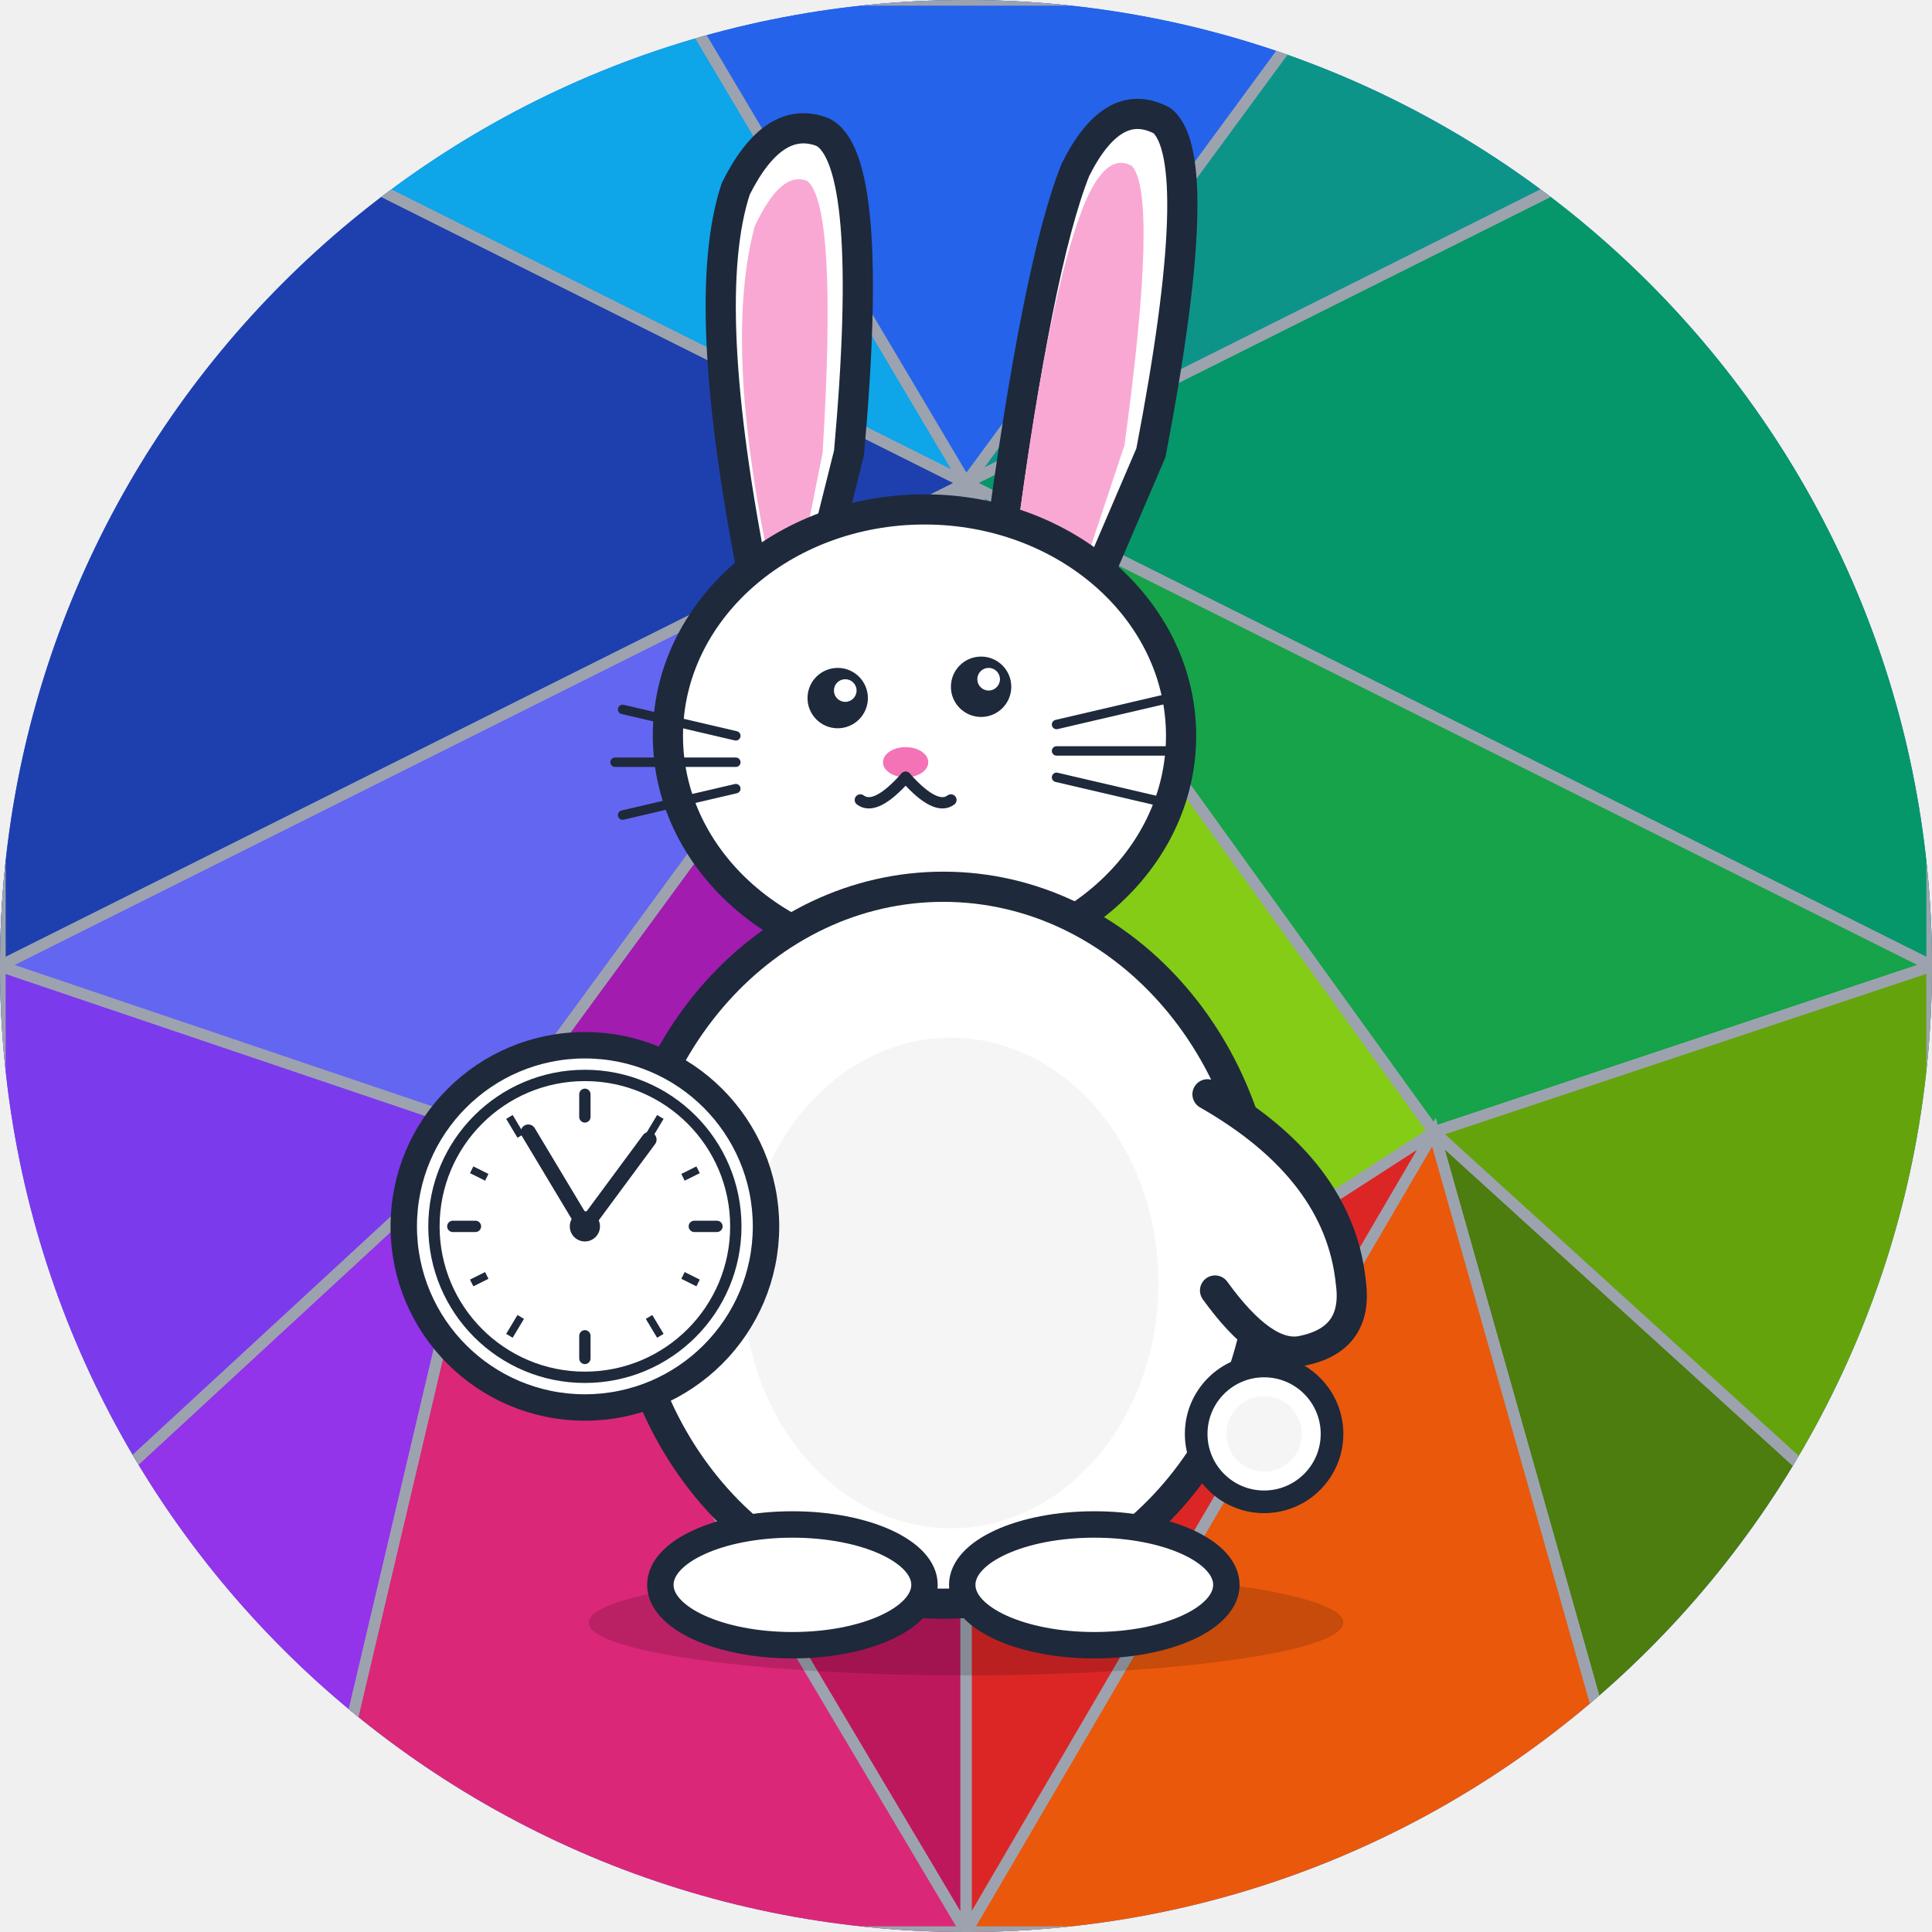
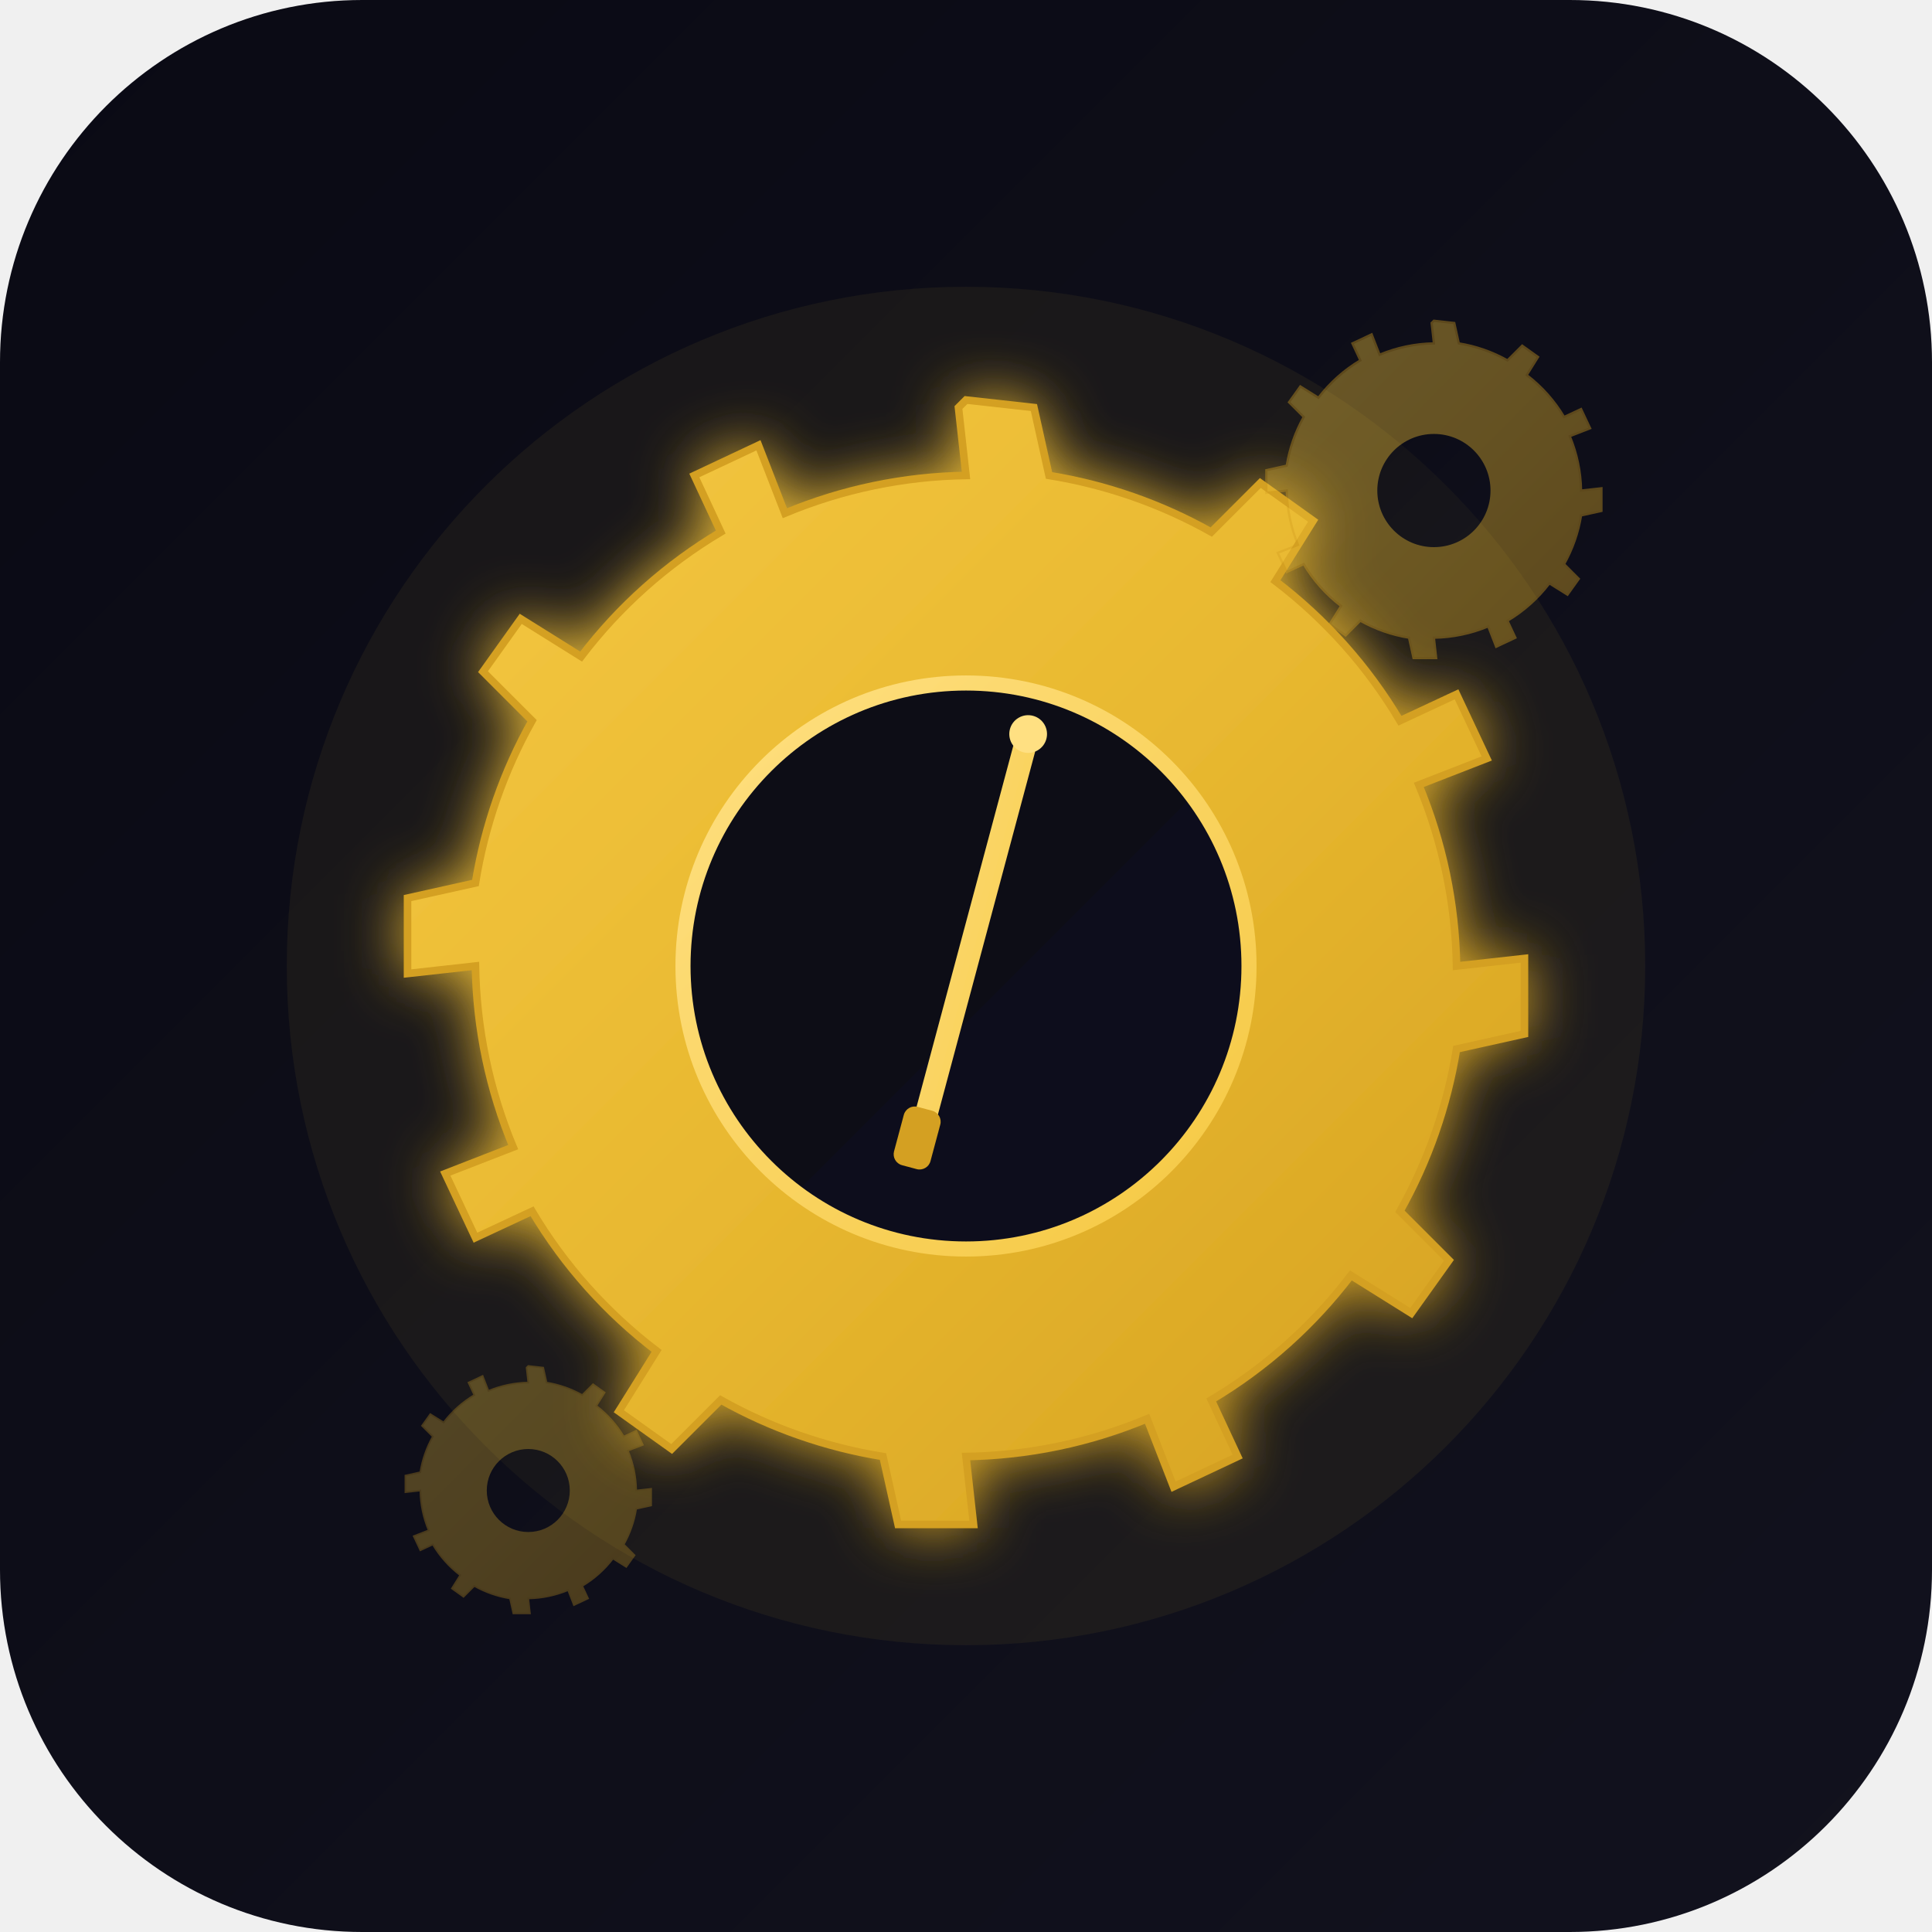
<svg xmlns="http://www.w3.org/2000/svg" viewBox="0 0 512 512">
  <defs>
-     <clipPath id="circle">
-       <circle cx="256" cy="256" r="256" />
-     </clipPath>
+     <linearGradient id="bgGrad" x1="0%" y1="0%" x2="100%" y2="100%">
+       <stop offset="0%" stop-color="#0a0a14" />
+       <stop offset="100%" stop-color="#12121e" />
+     </linearGradient>
+     <linearGradient id="goldGrad" x1="0%" y1="0%" x2="100%" y2="100%">
+       <stop offset="0%" stop-color="#F5C842" />
+       <stop offset="50%" stop-color="#E8B830" />
+       <stop offset="100%" stop-color="#D4A020" />
+     </linearGradient>
+     <linearGradient id="goldLight" x1="0%" y1="0%" x2="100%" y2="100%">
+       <stop offset="0%" stop-color="#FFE082" />
+       <stop offset="100%" stop-color="#F5C842" />
+     </linearGradient>
+     <filter id="glow">
+       <feGaussianBlur stdDeviation="8" result="blur" />
+       <feMerge>
+         <feMergeNode in="blur" />
+         <feMergeNode in="SourceGraphic" />
+       </feMerge>
+     </filter>
  </defs>
-   <g clip-path="url(#circle)">
-     <rect width="512" height="512" fill="#2563EB" />
-     <polygon points="0,0 256,128 0,256" fill="#1E40AF" stroke="#9CA3AF" stroke-width="3" />
-     <polygon points="0,0 256,128 180,0" fill="#0EA5E9" stroke="#9CA3AF" stroke-width="3" />
-     <polygon points="180,0 256,128 350,0" fill="#2563EB" stroke="#9CA3AF" stroke-width="3" />
-     <polygon points="350,0 256,128 512,0" fill="#0D9488" stroke="#9CA3AF" stroke-width="3" />
-     <polygon points="512,0 256,128 512,256" fill="#059669" stroke="#9CA3AF" stroke-width="3" />
-     <polygon points="512,256 256,128 380,300" fill="#16A34A" stroke="#9CA3AF" stroke-width="3" />
-     <polygon points="512,256 380,300 512,420" fill="#65A30D" stroke="#9CA3AF" stroke-width="3" />
-     <polygon points="512,420 380,300 440,512" fill="#4D7C0F" stroke="#9CA3AF" stroke-width="3" />
-     <polygon points="440,512 380,300 256,512" fill="#EA580C" stroke="#9CA3AF" stroke-width="3" />
-     <polygon points="256,512 380,300 256,380" fill="#DC2626" stroke="#9CA3AF" stroke-width="3" />
-     <polygon points="256,380 380,300 256,128" fill="#84CC16" stroke="#9CA3AF" stroke-width="3" />
-     <polygon points="256,380 256,128 130,300" fill="#A21CAF" stroke="#9CA3AF" stroke-width="3" />
-     <polygon points="256,512 256,380 130,300" fill="#BE185D" stroke="#9CA3AF" stroke-width="3" />
-     <polygon points="256,512 130,300 80,512" fill="#DB2777" stroke="#9CA3AF" stroke-width="3" />
-     <polygon points="80,512 130,300 0,420" fill="#9333EA" stroke="#9CA3AF" stroke-width="3" />
-     <polygon points="0,420 130,300 0,256" fill="#7C3AED" stroke="#9CA3AF" stroke-width="3" />
-     <polygon points="0,256 130,300 256,128" fill="#6366F1" stroke="#9CA3AF" stroke-width="3" />
-     <polygon points="0,420 0,512 80,512" fill="#C026D3" stroke="#9CA3AF" stroke-width="3" />
+   <rect width="512" height="512" rx="96" fill="url(#bgGrad)" />
+   <circle cx="256" cy="256" r="140" fill="none" stroke="rgba(245,200,66,0.06)" stroke-width="80" />
+   <g transform="translate(256,256)" filter="url(#glow)">
+     <path d="       M0,-150 L18,-148 L22,-130 A130,130,0,0,1,65,-115 L78,-128 L92,-118 L82,-102 A130,130,0,0,1,115,-65 L130,-72 L138,-55 L120,-48 A130,130,0,0,1,130,0 L148,-2 L148,18 L130,22 A130,130,0,0,1,115,65 L128,78 L118,92 L102,82 A130,130,0,0,1,65,115 L72,130 L55,138 L48,120 A130,130,0,0,1,0,130 L2,148 L-18,148 L-22,130 A130,130,0,0,1,-65,115 L-78,128 L-92,118 L-82,102 A130,130,0,0,1,-115,65 L-130,72 L-138,55 L-120,48 A130,130,0,0,1,-130,0 L-148,2 L-148,-18 L-130,-22 A130,130,0,0,1,-115,-65 L-128,-78 L-118,-92 L-102,-82 A130,130,0,0,1,-65,-115 L-72,-130 L-55,-138 L-48,-120 A130,130,0,0,1,0,-130 L-2,-148 Z     " fill="url(#goldGrad)" stroke="#D4A020" stroke-width="2" />
+     <circle cx="0" cy="0" r="75" fill="url(#bgGrad)" stroke="url(#goldLight)" stroke-width="4" />
+     <g transform="rotate(-30)">
+       <line x1="-35" y1="35" x2="42" y2="-42" stroke="url(#goldLight)" stroke-width="6" stroke-linecap="round" />
+       <circle cx="45" cy="-45" r="5" fill="#FFE082" />
+       <rect x="-42" y="28" width="16" height="10" rx="3" fill="#D4A020" transform="rotate(-45,-34,33)" />
+     </g>
  </g>
-   <g clip-path="url(#circle)">
-     <ellipse cx="256" cy="430" rx="100" ry="14" fill="rgba(0,0,0,0.15)" />
-     <g fill="#FFFFFF" stroke="#1E293B" stroke-width="8" stroke-linejoin="round" stroke-linecap="round">
-       <path d="M200,155 Q185,80 195,50 Q205,30 218,35 Q232,42 225,120 L215,160 Z" />
-       <path d="M265,145 Q275,70 285,45 Q295,25 308,32 Q320,42 305,120 L290,155 Z" />
-     </g>
-     <g fill="#F9A8D4" stroke="none">
-       <path d="M203,145 Q192,90 200,60 Q207,45 214,48 Q222,55 218,120 L212,150 Z" />
-       <path d="M270,138 Q278,78 287,55 Q293,40 300,44 Q307,52 298,118 L288,148 Z" />
-     </g>
-     <ellipse cx="245" cy="195" rx="68" ry="60" fill="#FFFFFF" stroke="#1E293B" stroke-width="8" />
-     <circle cx="222" cy="185" r="8" fill="#1E293B" />
-     <circle cx="260" cy="182" r="8" fill="#1E293B" />
-     <circle cx="224" cy="183" r="3" fill="#FFFFFF" />
-     <circle cx="262" cy="180" r="3" fill="#FFFFFF" />
-     <ellipse cx="240" cy="202" rx="6" ry="4" fill="#F472B6" />
-     <path d="M240,206 Q232,215 228,212" fill="none" stroke="#1E293B" stroke-width="3" stroke-linecap="round" />
-     <path d="M240,206 Q248,215 252,212" fill="none" stroke="#1E293B" stroke-width="3" stroke-linecap="round" />
-     <line x1="195" y1="195" x2="165" y2="188" stroke="#1E293B" stroke-width="2.5" stroke-linecap="round" />
-     <line x1="195" y1="202" x2="163" y2="202" stroke="#1E293B" stroke-width="2.5" stroke-linecap="round" />
-     <line x1="195" y1="209" x2="165" y2="216" stroke="#1E293B" stroke-width="2.5" stroke-linecap="round" />
-     <line x1="280" y1="192" x2="310" y2="185" stroke="#1E293B" stroke-width="2.5" stroke-linecap="round" />
-     <line x1="280" y1="199" x2="312" y2="199" stroke="#1E293B" stroke-width="2.5" stroke-linecap="round" />
-     <line x1="280" y1="206" x2="310" y2="213" stroke="#1E293B" stroke-width="2.5" stroke-linecap="round" />
-     <ellipse cx="250" cy="330" rx="85" ry="95" fill="#FFFFFF" stroke="#1E293B" stroke-width="8" />
-     <ellipse cx="252" cy="340" rx="55" ry="65" fill="#F5F5F5" stroke="none" />
-     <path d="M180,290 Q140,300 130,330 Q125,350 140,355 Q150,358 165,340" fill="#FFFFFF" stroke="#1E293B" stroke-width="8" stroke-linecap="round" />
-     <path d="M320,290 Q355,310 358,340 Q360,355 345,358 Q335,360 322,342" fill="#FFFFFF" stroke="#1E293B" stroke-width="8" stroke-linecap="round" />
-     <circle cx="155" cy="325" r="48" fill="#FFFFFF" stroke="#1E293B" stroke-width="7" />
-     <circle cx="155" cy="325" r="40" fill="#FFFFFF" stroke="#1E293B" stroke-width="3" />
-     <line x1="155" y1="290" x2="155" y2="296" stroke="#1E293B" stroke-width="3" stroke-linecap="round" />
-     <line x1="155" y1="354" x2="155" y2="360" stroke="#1E293B" stroke-width="3" stroke-linecap="round" />
-     <line x1="120" y1="325" x2="126" y2="325" stroke="#1E293B" stroke-width="3" stroke-linecap="round" />
-     <line x1="184" y1="325" x2="190" y2="325" stroke="#1E293B" stroke-width="3" stroke-linecap="round" />
-     <line x1="175" y1="296" x2="172" y2="301" stroke="#1E293B" stroke-width="2" />
-     <line x1="185" y1="310" x2="181" y2="312" stroke="#1E293B" stroke-width="2" />
-     <line x1="185" y1="340" x2="181" y2="338" stroke="#1E293B" stroke-width="2" />
-     <line x1="175" y1="354" x2="172" y2="349" stroke="#1E293B" stroke-width="2" />
-     <line x1="135" y1="354" x2="138" y2="349" stroke="#1E293B" stroke-width="2" />
-     <line x1="125" y1="340" x2="129" y2="338" stroke="#1E293B" stroke-width="2" />
-     <line x1="125" y1="310" x2="129" y2="312" stroke="#1E293B" stroke-width="2" />
-     <line x1="135" y1="296" x2="138" y2="301" stroke="#1E293B" stroke-width="2" />
-     <line x1="155" y1="325" x2="140" y2="300" stroke="#1E293B" stroke-width="4" stroke-linecap="round" />
-     <line x1="155" y1="325" x2="172" y2="302" stroke="#1E293B" stroke-width="4" stroke-linecap="round" />
-     <circle cx="155" cy="325" r="4" fill="#1E293B" />
-     <ellipse cx="210" cy="420" rx="35" ry="16" fill="#FFFFFF" stroke="#1E293B" stroke-width="7" />
-     <ellipse cx="290" cy="420" rx="35" ry="16" fill="#FFFFFF" stroke="#1E293B" stroke-width="7" />
-     <circle cx="335" cy="380" r="18" fill="#FFFFFF" stroke="#1E293B" stroke-width="6" />
-     <circle cx="335" cy="380" r="10" fill="#F5F5F5" />
+   <g transform="translate(380,130) scale(0.3)" opacity="0.4">
+     <path d="       M0,-150 L18,-148 L22,-130 A130,130,0,0,1,65,-115 L78,-128 L92,-118 L82,-102 A130,130,0,0,1,115,-65 L130,-72 L138,-55 L120,-48 A130,130,0,0,1,130,0 L148,-2 L148,18 L130,22 A130,130,0,0,1,115,65 L128,78 L118,92 L102,82 A130,130,0,0,1,65,115 L72,130 L55,138 L48,120 A130,130,0,0,1,0,130 L2,148 L-18,148 L-22,130 A130,130,0,0,1,-65,115 L-78,128 L-92,118 L-82,102 A130,130,0,0,1,-115,65 L-130,72 L-138,55 L-120,48 A130,130,0,0,1,-130,0 L-148,2 L-148,-18 L-130,-22 A130,130,0,0,1,-115,-65 L-128,-78 L-118,-92 L-102,-82 A130,130,0,0,1,-65,-115 L-72,-130 L-55,-138 L-48,-120 A130,130,0,0,1,0,-130 L-2,-148 Z     " fill="url(#goldGrad)" stroke="#D4A020" stroke-width="2" />
+     <circle cx="0" cy="0" r="50" fill="url(#bgGrad)" />
+   </g>
+   <g transform="translate(140,395) scale(0.22)" opacity="0.3">
+     <path d="       M0,-150 L18,-148 L22,-130 A130,130,0,0,1,65,-115 L78,-128 L92,-118 L82,-102 A130,130,0,0,1,115,-65 L130,-72 L138,-55 L120,-48 A130,130,0,0,1,130,0 L148,-2 L148,18 L130,22 A130,130,0,0,1,115,65 L128,78 L118,92 L102,82 A130,130,0,0,1,65,115 L72,130 L55,138 L48,120 A130,130,0,0,1,0,130 L2,148 L-18,148 L-22,130 A130,130,0,0,1,-65,115 L-78,128 L-92,118 L-82,102 A130,130,0,0,1,-115,65 L-130,72 L-138,55 L-120,48 A130,130,0,0,1,-130,0 L-148,2 L-148,-18 L-130,-22 A130,130,0,0,1,-115,-65 L-128,-78 L-118,-92 L-102,-82 A130,130,0,0,1,-65,-115 L-72,-130 L-55,-138 L-48,-120 A130,130,0,0,1,0,-130 L-2,-148 Z     " fill="url(#goldGrad)" stroke="#D4A020" stroke-width="2" />
+     <circle cx="0" cy="0" r="50" fill="url(#bgGrad)" />
  </g>
</svg>
